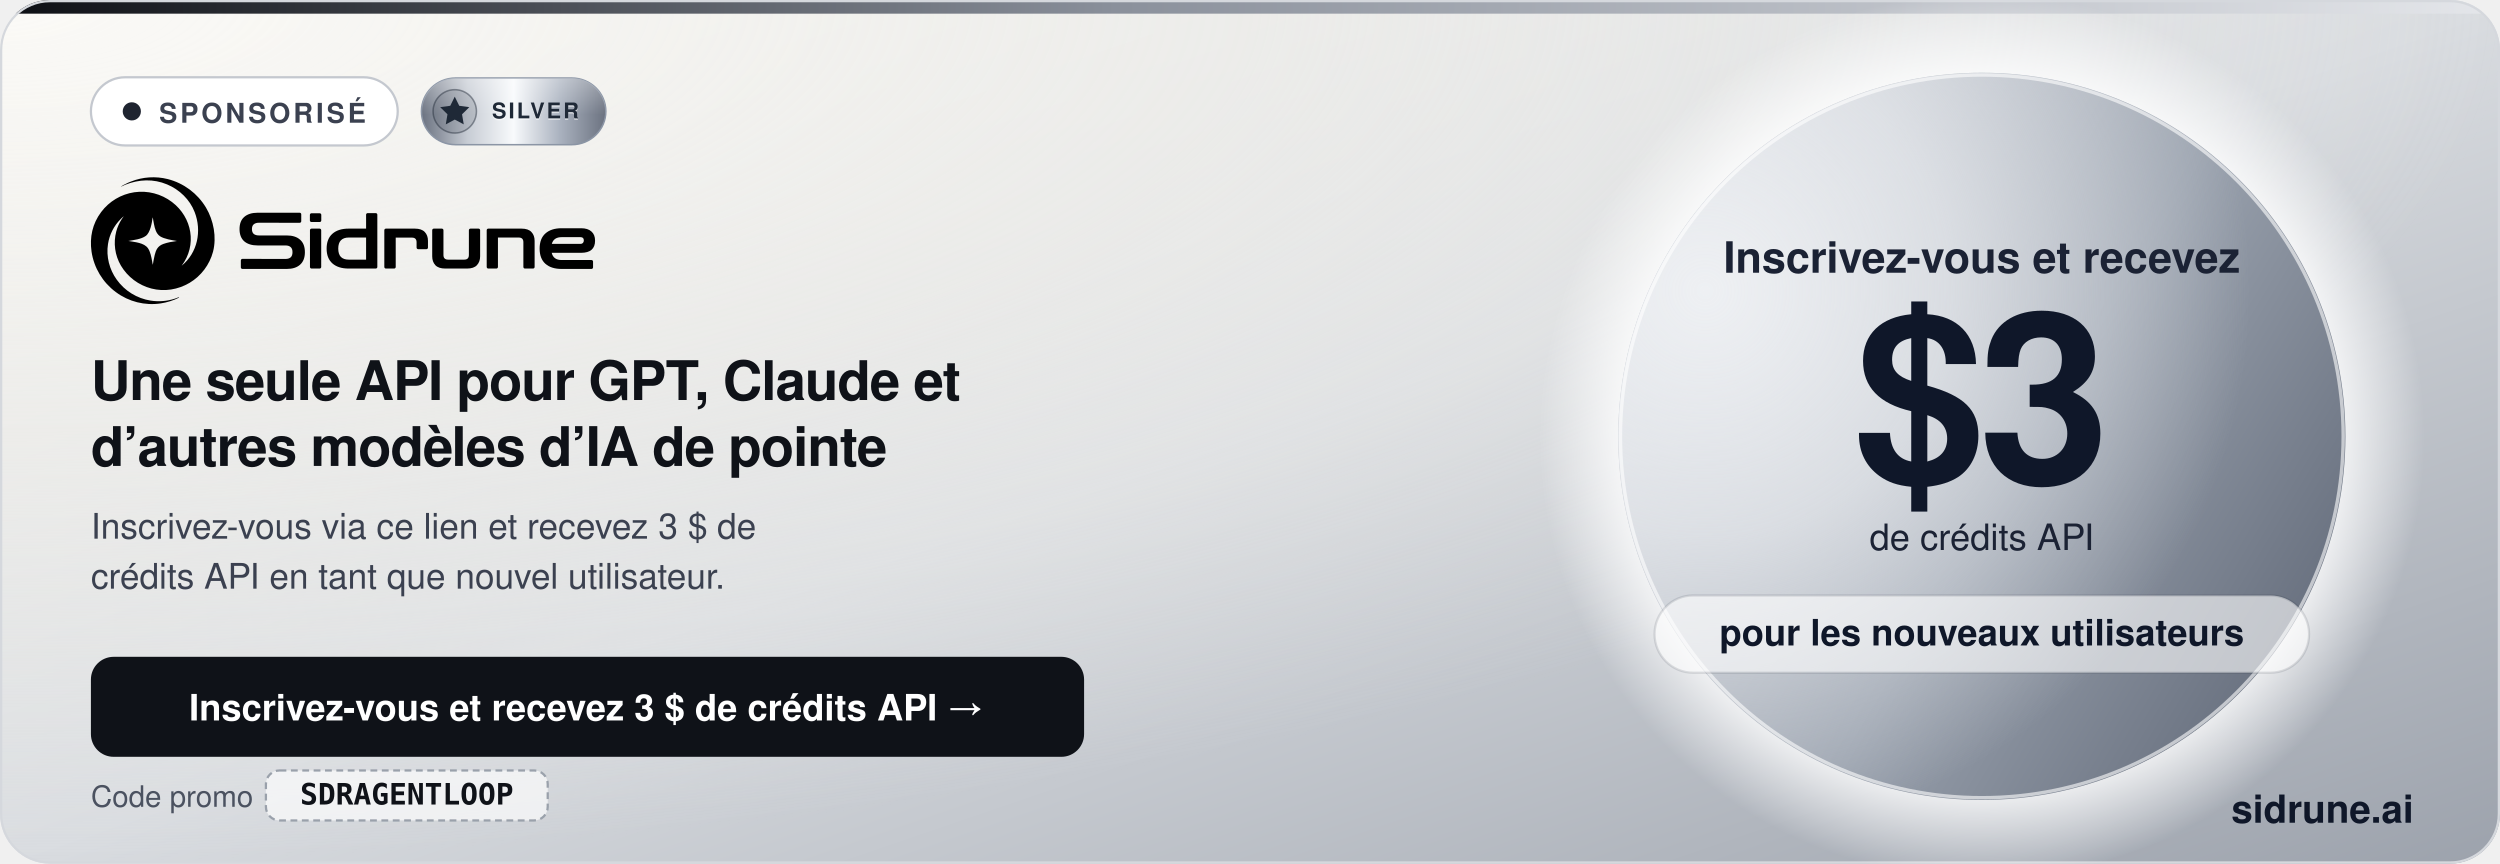
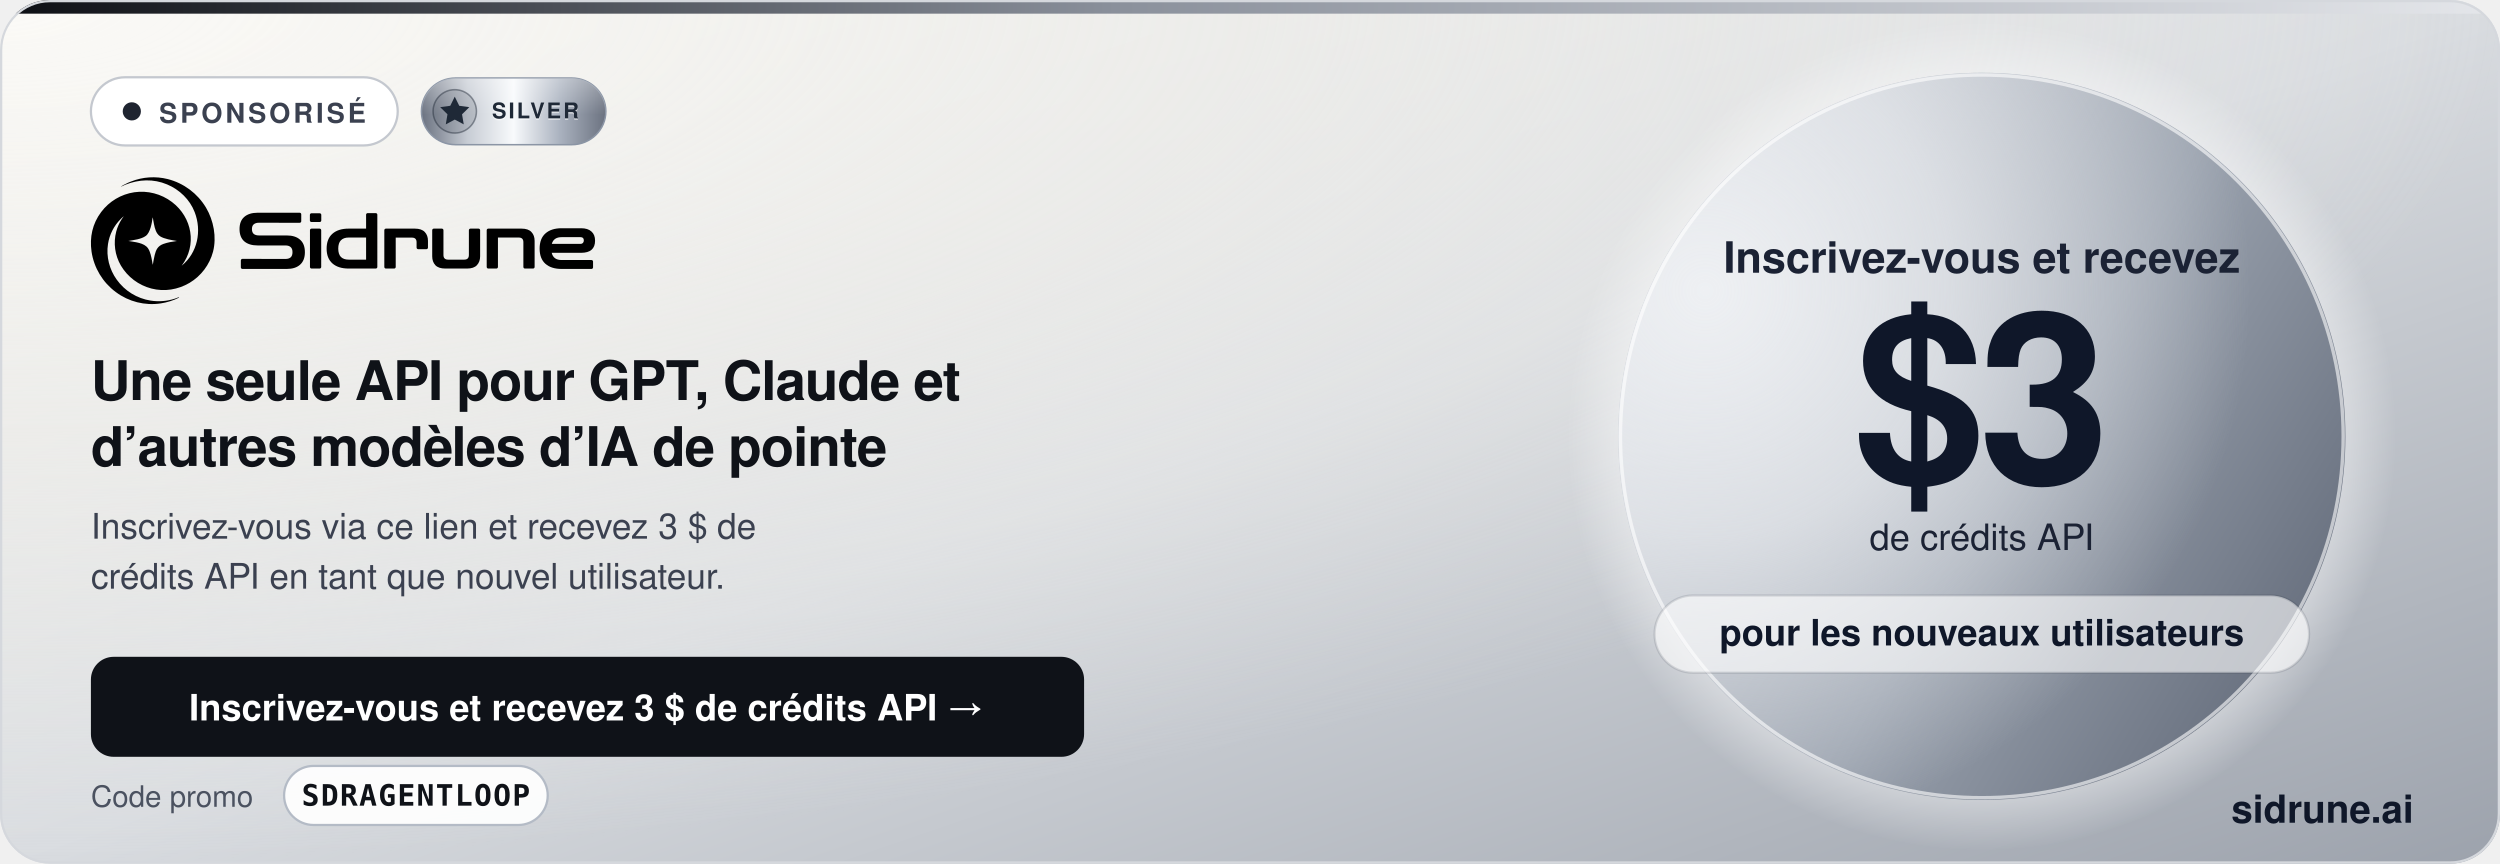
<svg xmlns="http://www.w3.org/2000/svg" width="1100" height="380" viewBox="0 0 1100 380" role="img" aria-label="Sidrune AI (Silver Sponsor): Une seule API pour GPT, Claude et d’autres modèles d’IA de pointe. Inscrivez-vous et recevez 3 $ de crédits API.">
  <defs>
    <linearGradient id="bg" x1="0" y1="0" x2="1" y2="1">
      <stop offset="0" stop-color="#f4f3ef" />
      <stop offset=".5" stop-color="#d9dce0" />
      <stop offset="1" stop-color="#9ca2ac" />
    </linearGradient>
    <radialGradient id="hl" cx="0" cy="0" r="1" gradientUnits="objectBoundingBox">
      <stop offset="0" stop-color="#fbfaf7" />
      <stop offset=".5" stop-color="#f1f0ec" stop-opacity=".6" />
      <stop offset="1" stop-color="#f1f0ec" stop-opacity="0" />
    </radialGradient>
    <linearGradient id="stripe" x1="0" y1="0" x2="1" y2="0">
      <stop offset="0" stop-color="#0b0d12" />
      <stop offset=".45" stop-color="#8b919c" />
      <stop offset="1" stop-color="#e5e7eb" />
    </linearGradient>
    <radialGradient id="orbHl" cx=".12" cy=".3" r=".75">
      <stop offset="0" stop-color="#eef0f3" />
      <stop offset=".45" stop-color="#eef0f3" stop-opacity=".7" />
      <stop offset="1" stop-color="#eef0f3" stop-opacity="0" />
    </radialGradient>
    <linearGradient id="orb" x1="0" y1=".2" x2="1" y2=".8">
      <stop offset="0" stop-color="#c9cdd4" />
      <stop offset=".55" stop-color="#9aa2ae" />
      <stop offset="1" stop-color="#626a79" />
    </linearGradient>
    <radialGradient id="orbGlow" cx=".5" cy=".5" r=".5">
-       <stop offset=".82" stop-color="#ffffff" stop-opacity=".75" />
+       <stop offset=".88" stop-color="#ffffff" stop-opacity=".35" />
      <stop offset="1" stop-color="#ffffff" stop-opacity="0" />
    </radialGradient>
    <clipPath id="card">
      <rect width="1100" height="380" rx="22" />
    </clipPath>
  </defs>
  <g clip-path="url(#card)">
    <rect width="1100" height="380" fill="url(#bg)" />
    <rect width="1100" height="380" fill="url(#hl)" />
    <rect width="1100" height="6" fill="url(#stripe)" />
    <rect x=".5" y=".5" width="1099" height="379" rx="21.5" fill="none" stroke="#d5d8dd" />
  </g>
  <rect x="40" y="34" width="135" height="30" rx="15" fill="#ffffff" stroke="#c4c8cf" />
  <circle cx="58" cy="49" r="4" fill="#1f2430" />
  <text x="70" y="54" font-family="-apple-system, BlinkMacSystemFont, 'Segoe UI', Helvetica, Arial, sans-serif" font-size="12" font-weight="700" letter-spacing="1.3" fill="#3b4150">SPONSORISÉ</text>
  <svg x="185" y="34" width="82" height="30" viewBox="0 0 120 44">
    <defs>
      <linearGradient id="bm" x1="0" y1="0" x2="1" y2="0">
        <stop offset="0.00" stop-color="#6b7280" />
        <stop offset="0.25" stop-color="#c7ccd4" />
        <stop offset="0.50" stop-color="#f8fafc" />
        <stop offset="0.75" stop-color="#aab2bf" />
        <stop offset="1.00" stop-color="#6b7280" />
      </linearGradient>
      <linearGradient id="bs" x1="0" y1="0" x2="0" y2="1">
        <stop offset="0" stop-color="#fff" stop-opacity=".32" />
        <stop offset=".55" stop-color="#fff" stop-opacity="0" />
      </linearGradient>
    </defs>
    <rect x=".5" y=".5" width="119" height="43" rx="22" fill="url(#bm)" stroke="#8b95a5" />
    <rect x=".5" y=".5" width="119" height="43" rx="22" fill="url(#bs)" />
    <circle cx="22" cy="22" r="14" fill="#1f2937" fill-opacity=".14" stroke="#1f2937" stroke-opacity=".45" />
    <path d="M22 12.5l2.9 5.9 6.5.9-4.7 4.6 1.1 6.5L22 27.3l-5.8 3.1 1.1-6.5-4.7-4.6 6.5-.9z" fill="#1f2937" />
    <text x="46" y="27.5" text-anchor="start" font-family="-apple-system, BlinkMacSystemFont, 'Segoe UI', Helvetica, Arial, sans-serif" font-size="14" font-weight="800" letter-spacing="1.4" fill="#ffffff" fill-opacity=".55">SILVER</text>
    <text x="46" y="26.5" text-anchor="start" font-family="-apple-system, BlinkMacSystemFont, 'Segoe UI', Helvetica, Arial, sans-serif" font-size="14" font-weight="800" letter-spacing="1.4" fill="#1f2937">SILVER</text>
  </svg>
  <svg x="40" y="78" width="222" height="56" viewBox="0 0 555 140" fill="none">
    <path d="M166.677 100.837C165.714 100.837 164.933 100.056 164.933 99.093V91.495C164.933 90.531 165.716 89.75 166.68 89.752L213.976 89.834C216.478 89.834 218.383 89.265 219.691 88.128C221.055 86.934 221.738 85.029 221.738 82.413C221.738 79.798 221.055 77.921 219.691 76.784C218.383 75.59 216.478 74.993 213.976 74.993H183.442C177.13 74.993 172.212 73.486 168.686 70.473C165.218 67.402 163.483 62.91 163.483 56.997C163.483 51.083 165.218 46.619 168.686 43.606C172.212 40.535 177.13 39 183.442 39H229.632C230.595 39 231.376 39.781 231.376 40.744V48.341C231.376 49.305 230.593 50.087 229.629 50.085L184.892 50.003C182.447 50.003 180.542 50.571 179.177 51.709C177.812 52.789 177.13 54.551 177.13 56.997C177.13 59.442 177.812 61.233 179.177 62.37C180.542 63.45 182.447 63.99 184.892 63.99H215.426C221.738 63.99 226.628 65.554 230.096 68.682C233.622 71.752 235.384 76.329 235.384 82.413C235.384 88.441 233.622 93.018 230.096 96.145C226.628 99.273 221.738 100.837 215.426 100.837H166.677Z" fill="black" />
    <path d="M242.699 100.41C241.736 100.41 240.956 99.629 240.956 98.666V58.228C240.956 57.266 241.736 56.485 242.699 56.485H251.579C252.542 56.485 253.323 57.266 253.323 58.228V98.666C253.323 99.629 252.542 100.41 251.579 100.41H242.699ZM242.614 49.235C241.651 49.235 240.87 48.454 240.87 47.491V41.341C240.87 40.378 241.651 39.597 242.614 39.597H251.665C252.628 39.597 253.408 40.378 253.408 41.341V47.491C253.408 48.454 252.628 49.235 251.665 49.235H242.614Z" fill="black" />
    <path d="M315.064 98.666C315.064 99.629 314.284 100.41 313.321 100.41H302.697V41.17C302.697 40.207 303.478 39.426 304.441 39.426H313.321C314.284 39.426 315.064 40.207 315.064 41.17V98.666ZM312.932 100.41H283.506C275.887 100.41 269.945 98.534 265.68 94.781C261.416 91.028 259.283 85.598 259.283 78.49C259.283 71.326 261.416 65.867 265.68 62.114C269.945 58.361 275.887 56.485 283.506 56.485H312.079V66.293H283.506C279.81 66.293 276.967 67.317 274.977 69.364C273.044 71.354 272.077 74.396 272.077 78.49C272.077 82.527 273.044 85.569 274.977 87.616C276.967 89.606 279.81 90.602 283.506 90.602H312.932V100.41Z" fill="black" />
    <path d="M324.496 100.41C323.533 100.41 322.753 99.629 322.753 98.666V58.228C322.753 57.266 323.533 56.485 324.496 56.485H356.358C361.304 56.485 364.944 57.736 367.275 60.238C369.606 62.683 370.772 65.924 370.772 69.961V77.344C370.772 78.306 369.991 79.087 369.028 79.087H359.978C359.015 79.087 358.234 78.306 358.234 77.344V71.496C358.234 68.085 356.528 66.379 353.116 66.379H335.29V98.666C335.29 99.629 334.51 100.41 333.547 100.41H324.496Z" fill="black" />
    <path d="M389.841 100.41C384.837 100.41 381.17 99.159 378.839 96.657C376.564 94.155 375.427 90.914 375.427 86.934V58.228C375.427 57.266 376.208 56.485 377.171 56.485H386.051C387.014 56.485 387.794 57.266 387.794 58.228V85.484C387.794 88.896 389.5 90.602 392.912 90.602H410.652C414.064 90.602 415.77 88.896 415.77 85.484V58.228C415.77 57.266 416.551 56.485 417.514 56.485H426.394C427.357 56.485 428.137 57.266 428.137 58.228V86.934C428.137 90.914 426.972 94.155 424.64 96.657C422.366 99.159 418.727 100.41 413.723 100.41H389.841Z" fill="black" />
    <path d="M437.111 100.41C436.148 100.41 435.368 99.629 435.368 98.666V58.228C435.368 57.266 436.148 56.485 437.111 56.485H473.664C478.668 56.485 482.307 57.736 484.581 60.238C486.913 62.683 488.078 65.924 488.078 69.961V98.666C488.078 99.629 487.298 100.41 486.335 100.41H477.455C476.492 100.41 475.711 99.629 475.711 98.666V71.411C475.711 67.999 474.005 66.293 470.593 66.293H447.735V98.666C447.735 99.629 446.954 100.41 445.991 100.41H437.111Z" fill="black" />
    <path d="M517.816 100.837C510.196 100.837 504.254 98.96 499.99 95.207C495.725 91.398 493.593 85.825 493.593 78.49C493.593 71.098 495.725 65.526 499.99 61.773C504.254 57.963 510.196 56.058 517.816 56.058H539.139C544.142 56.058 547.952 57.252 550.568 59.641C553.24 61.972 554.576 65.327 554.576 69.705C554.576 78.632 549.431 83.096 539.139 83.096H506.898C508.092 88.384 511.732 91.028 517.816 91.028H550.615C551.578 91.028 552.359 91.809 552.359 92.772V99.093C552.359 100.056 551.578 100.837 550.615 100.837H517.816ZM517.816 65.867C511.959 65.867 508.348 68.34 506.984 73.287H538.542C539.679 73.287 540.56 72.946 541.186 72.264C541.868 71.582 542.209 70.643 542.209 69.449C542.209 67.061 540.987 65.867 538.542 65.867H517.816Z" fill="black" />
    <path d="M44.235 4.62C57.028 -0.439 71.083 -1.37 84.431 1.959C102.102 6.455 117.272 17.769 126.62 33.424C134.978 47.528 138.457 65.863 134.342 81.855C130.526 96.213 121.258 108.516 108.509 116.146C95.806 123.62 80.882 126.1 66.54 122.379C52.503 118.74 40.467 109.71 33.048 97.25C26.378 85.884 24.518 72.327 27.88 59.584C29.178 54.732 31.242 50.118 33.993 45.916C34.731 44.782 35.467 43.866 36.214 42.792C35.207 43.522 33.599 45.121 32.666 46.041C25.255 53.469 20.397 63.061 18.795 73.431C16.612 87.065 20.342 101.499 28.415 112.644C37.254 124.995 50.679 133.285 65.682 135.653C74.662 137.077 83.854 136.328 92.486 133.47C93.365 133.172 95.763 132.362 96.456 131.989C96.933 132.112 96.806 132.004 97.019 132.348C91.26 135.385 83.354 137.791 76.921 138.736C59.442 141.385 41.63 136.914 27.473 126.325C12.951 115.619 3.306 99.556 0.684 81.705C-1.565 66.004 1.674 51.04 11.267 38.264C20.077 26.48 33.185 18.653 47.737 16.483C62.406 14.368 77.311 18.219 89.12 27.175C111.458 44.057 116.927 74.736 99.793 97.321C117.364 83.149 122.142 59.018 114.144 38.348C108.756 24.424 97.499 13.624 83.816 7.87C68.723 1.524 52.871 2.234 37.835 8.202C36.673 8.834 34.601 9.749 33.371 10.282L33.203 10.144C34.126 9.347 36.995 7.82 37.875 7.471C39.544 6.475 42.38 5.353 44.235 4.62ZM67.894 44.065C67.176 49.953 65.386 60.824 60.353 64.501C55.298 68.195 47.264 68.949 41.227 70.067C48.218 71.333 58.62 71.916 62.842 78.202C65.392 81.998 66.472 87.689 67.296 92.138C67.441 92.918 67.81 95.783 68.014 96.31C68.294 95.761 68.704 92.575 68.847 91.769C69.222 89.679 69.659 87.602 70.16 85.539C71.579 79.728 73.544 75.638 79.586 73.379C83.966 71.742 89.967 70.69 94.641 70.088C89.253 69.155 80.571 67.888 76.079 64.905C74.935 64.147 73.944 63.179 73.157 62.054C70.309 58.051 69.553 52.355 68.647 47.644C68.542 47.099 68.192 44.35 67.894 44.065ZM33.197 10.339C33.114 10.359 33.17 10.352 33.028 10.311C33.061 10.274 33.101 10.236 33.147 10.194L33.197 10.339ZM33.203 10.144C33.183 10.161 33.165 10.178 33.147 10.194L33.134 10.157L33.171 10.118L33.203 10.144Z" fill="black" />
  </svg>
  <text x="40" y="176" font-family="-apple-system, BlinkMacSystemFont, 'Segoe UI', Helvetica, Arial, sans-serif" font-size="24" font-weight="800" letter-spacing="-0.4" fill="#0f1218">Une seule API pour GPT, Claude et</text>
  <text x="40" y="205" font-family="-apple-system, BlinkMacSystemFont, 'Segoe UI', Helvetica, Arial, sans-serif" font-size="24" font-weight="800" letter-spacing="-0.4" fill="#0f1218">d’autres modèles d’IA de pointe</text>
  <text x="40" y="237" font-family="-apple-system, BlinkMacSystemFont, 'Segoe UI', Helvetica, Arial, sans-serif" font-size="15.5" fill="#3b4150">Inscrivez-vous via ce lien et recevez 3 $ de</text>
  <text x="40" y="259" font-family="-apple-system, BlinkMacSystemFont, 'Segoe UI', Helvetica, Arial, sans-serif" font-size="15.5" fill="#3b4150">crédits API en tant que nouvel utilisateur.</text>
  <rect x="40" y="289" width="437" height="44" rx="10" fill="#0f1218" />
  <text x="258" y="317" text-anchor="middle" font-family="-apple-system, BlinkMacSystemFont, 'Segoe UI', Helvetica, Arial, sans-serif" font-size="16" font-weight="800" fill="#ffffff">Inscrivez-vous et recevez 3 $ de crédits API →</text>
  <text x="40" y="355" font-family="-apple-system, BlinkMacSystemFont, 'Segoe UI', Helvetica, Arial, sans-serif" font-size="13" fill="#4b5260">Code promo</text>
-   <rect x="117" y="339" width="124" height="22" rx="6" fill="#ffffff" fill-opacity=".65" stroke="#9aa1ab" stroke-dasharray="3 2" />
-   <text x="179" y="354" text-anchor="middle" font-family="'SF Mono', ui-monospace, Menlo, Consolas, monospace" font-size="13" font-weight="700" fill="#0f1218">SDRAGENTLOOP</text>
-   <circle cx="872" cy="192" r="196" fill="url(#orbGlow)" />
+   <rect x="125" y="337" width="116" height="26" rx="13" fill="#ffffff" fill-opacity=".92" stroke="#b4bbc6" stroke-width="1" />
+   <text x="183" y="354.5" text-anchor="middle" font-family="'SF Mono', ui-monospace, Menlo, Consolas, monospace" font-size="13" font-weight="800" letter-spacing=".6" fill="#0f1218">SDRAGENTLOOP</text>
+   <circle cx="872" cy="192" r="182" fill="url(#orbGlow)" />
  <circle cx="872" cy="192" r="160" fill="url(#orb)" />
  <circle cx="872" cy="192" r="160" fill="url(#orbHl)" />
  <circle cx="872" cy="192" r="159" fill="none" stroke="#ffffff" stroke-opacity=".6" stroke-width="1.5" />
  <text x="872" y="120" text-anchor="middle" font-family="-apple-system, BlinkMacSystemFont, 'Segoe UI', Helvetica, Arial, sans-serif" font-size="19.0" font-weight="600" fill="#1b2234">Inscrivez-vous et recevez</text>
  <text x="872" y="212" text-anchor="middle" font-family="-apple-system, BlinkMacSystemFont, 'Segoe UI', Helvetica, Arial, sans-serif" font-size="104" font-weight="800" letter-spacing="-3" fill="#0f1729">$3</text>
  <text x="872" y="242" text-anchor="middle" font-family="-apple-system, BlinkMacSystemFont, 'Segoe UI', Helvetica, Arial, sans-serif" font-size="16" fill="#1b2234">de crédits API</text>
  <rect x="728" y="262" width="288" height="34" rx="17" fill="#ffffff" fill-opacity=".6" stroke="#0f1729" stroke-opacity=".12" />
  <text x="872" y="284" text-anchor="middle" font-family="-apple-system, BlinkMacSystemFont, 'Segoe UI', Helvetica, Arial, sans-serif" font-size="16" font-weight="700" fill="#0f1729">pour les nouveaux utilisateurs</text>
  <text x="1062" y="362" text-anchor="end" font-family="-apple-system, BlinkMacSystemFont, 'Segoe UI', Helvetica, Arial, sans-serif" font-size="17" font-weight="800" fill="#0f1729">sidrune.ai</text>
</svg>
